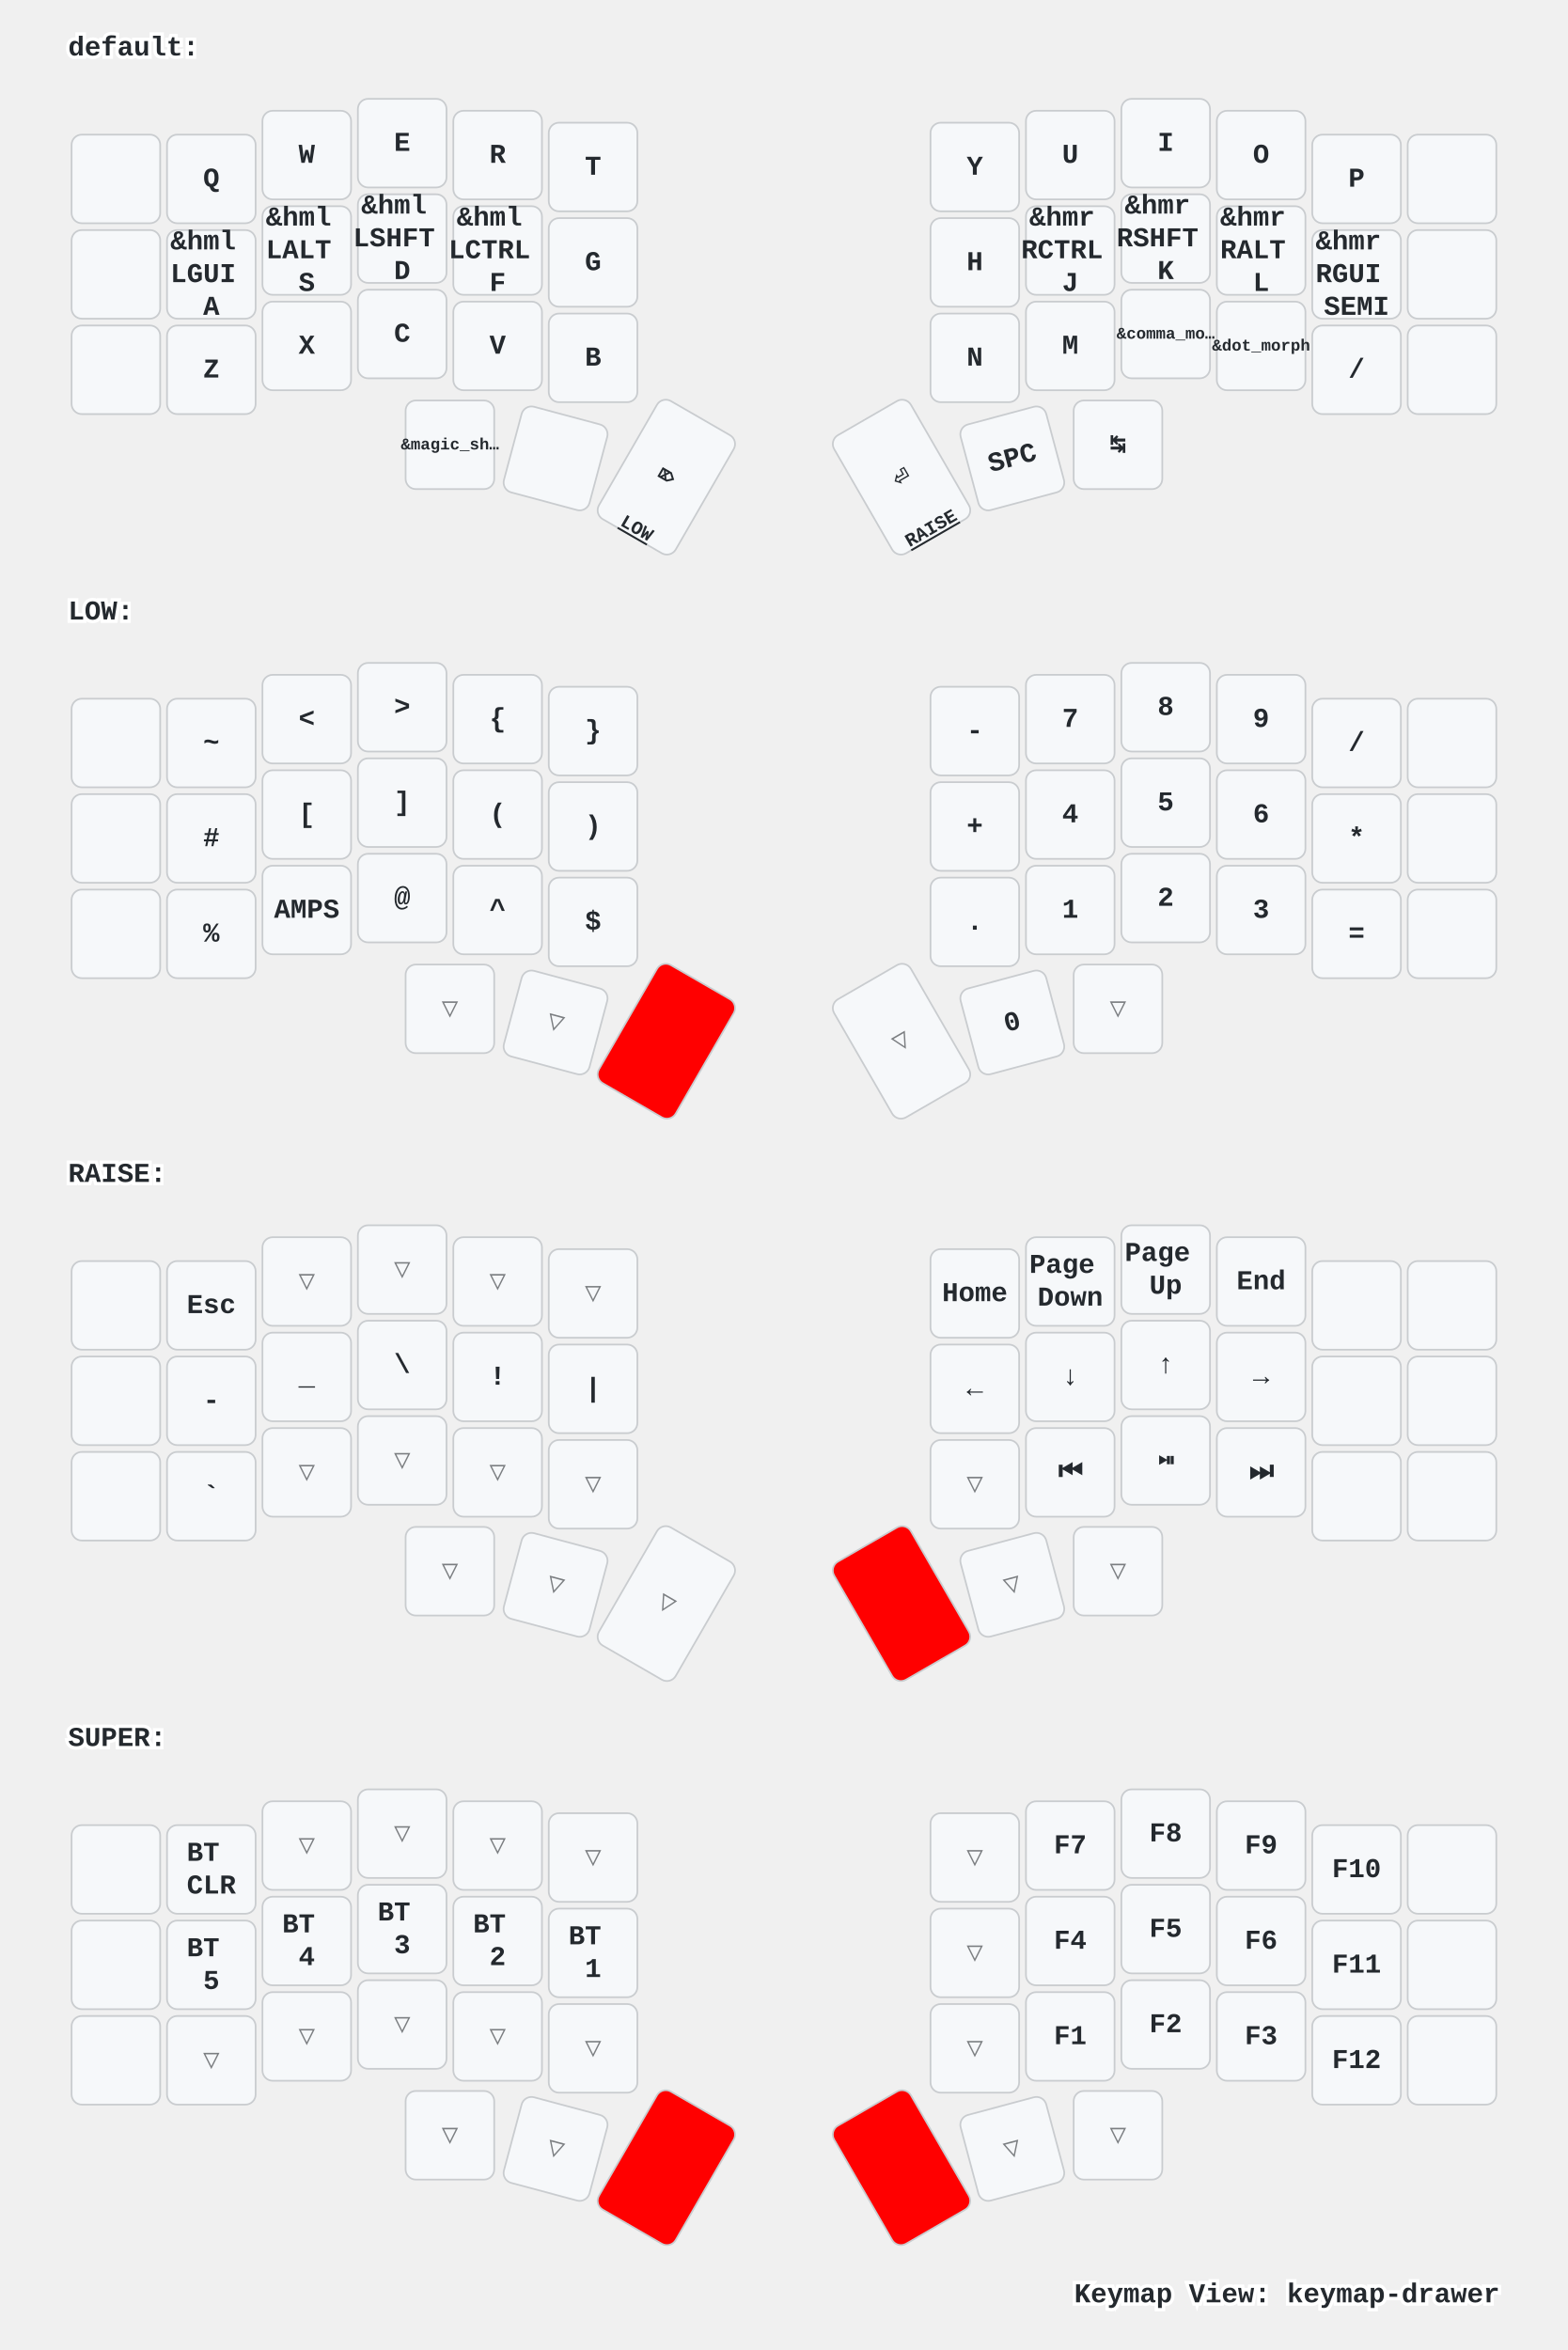
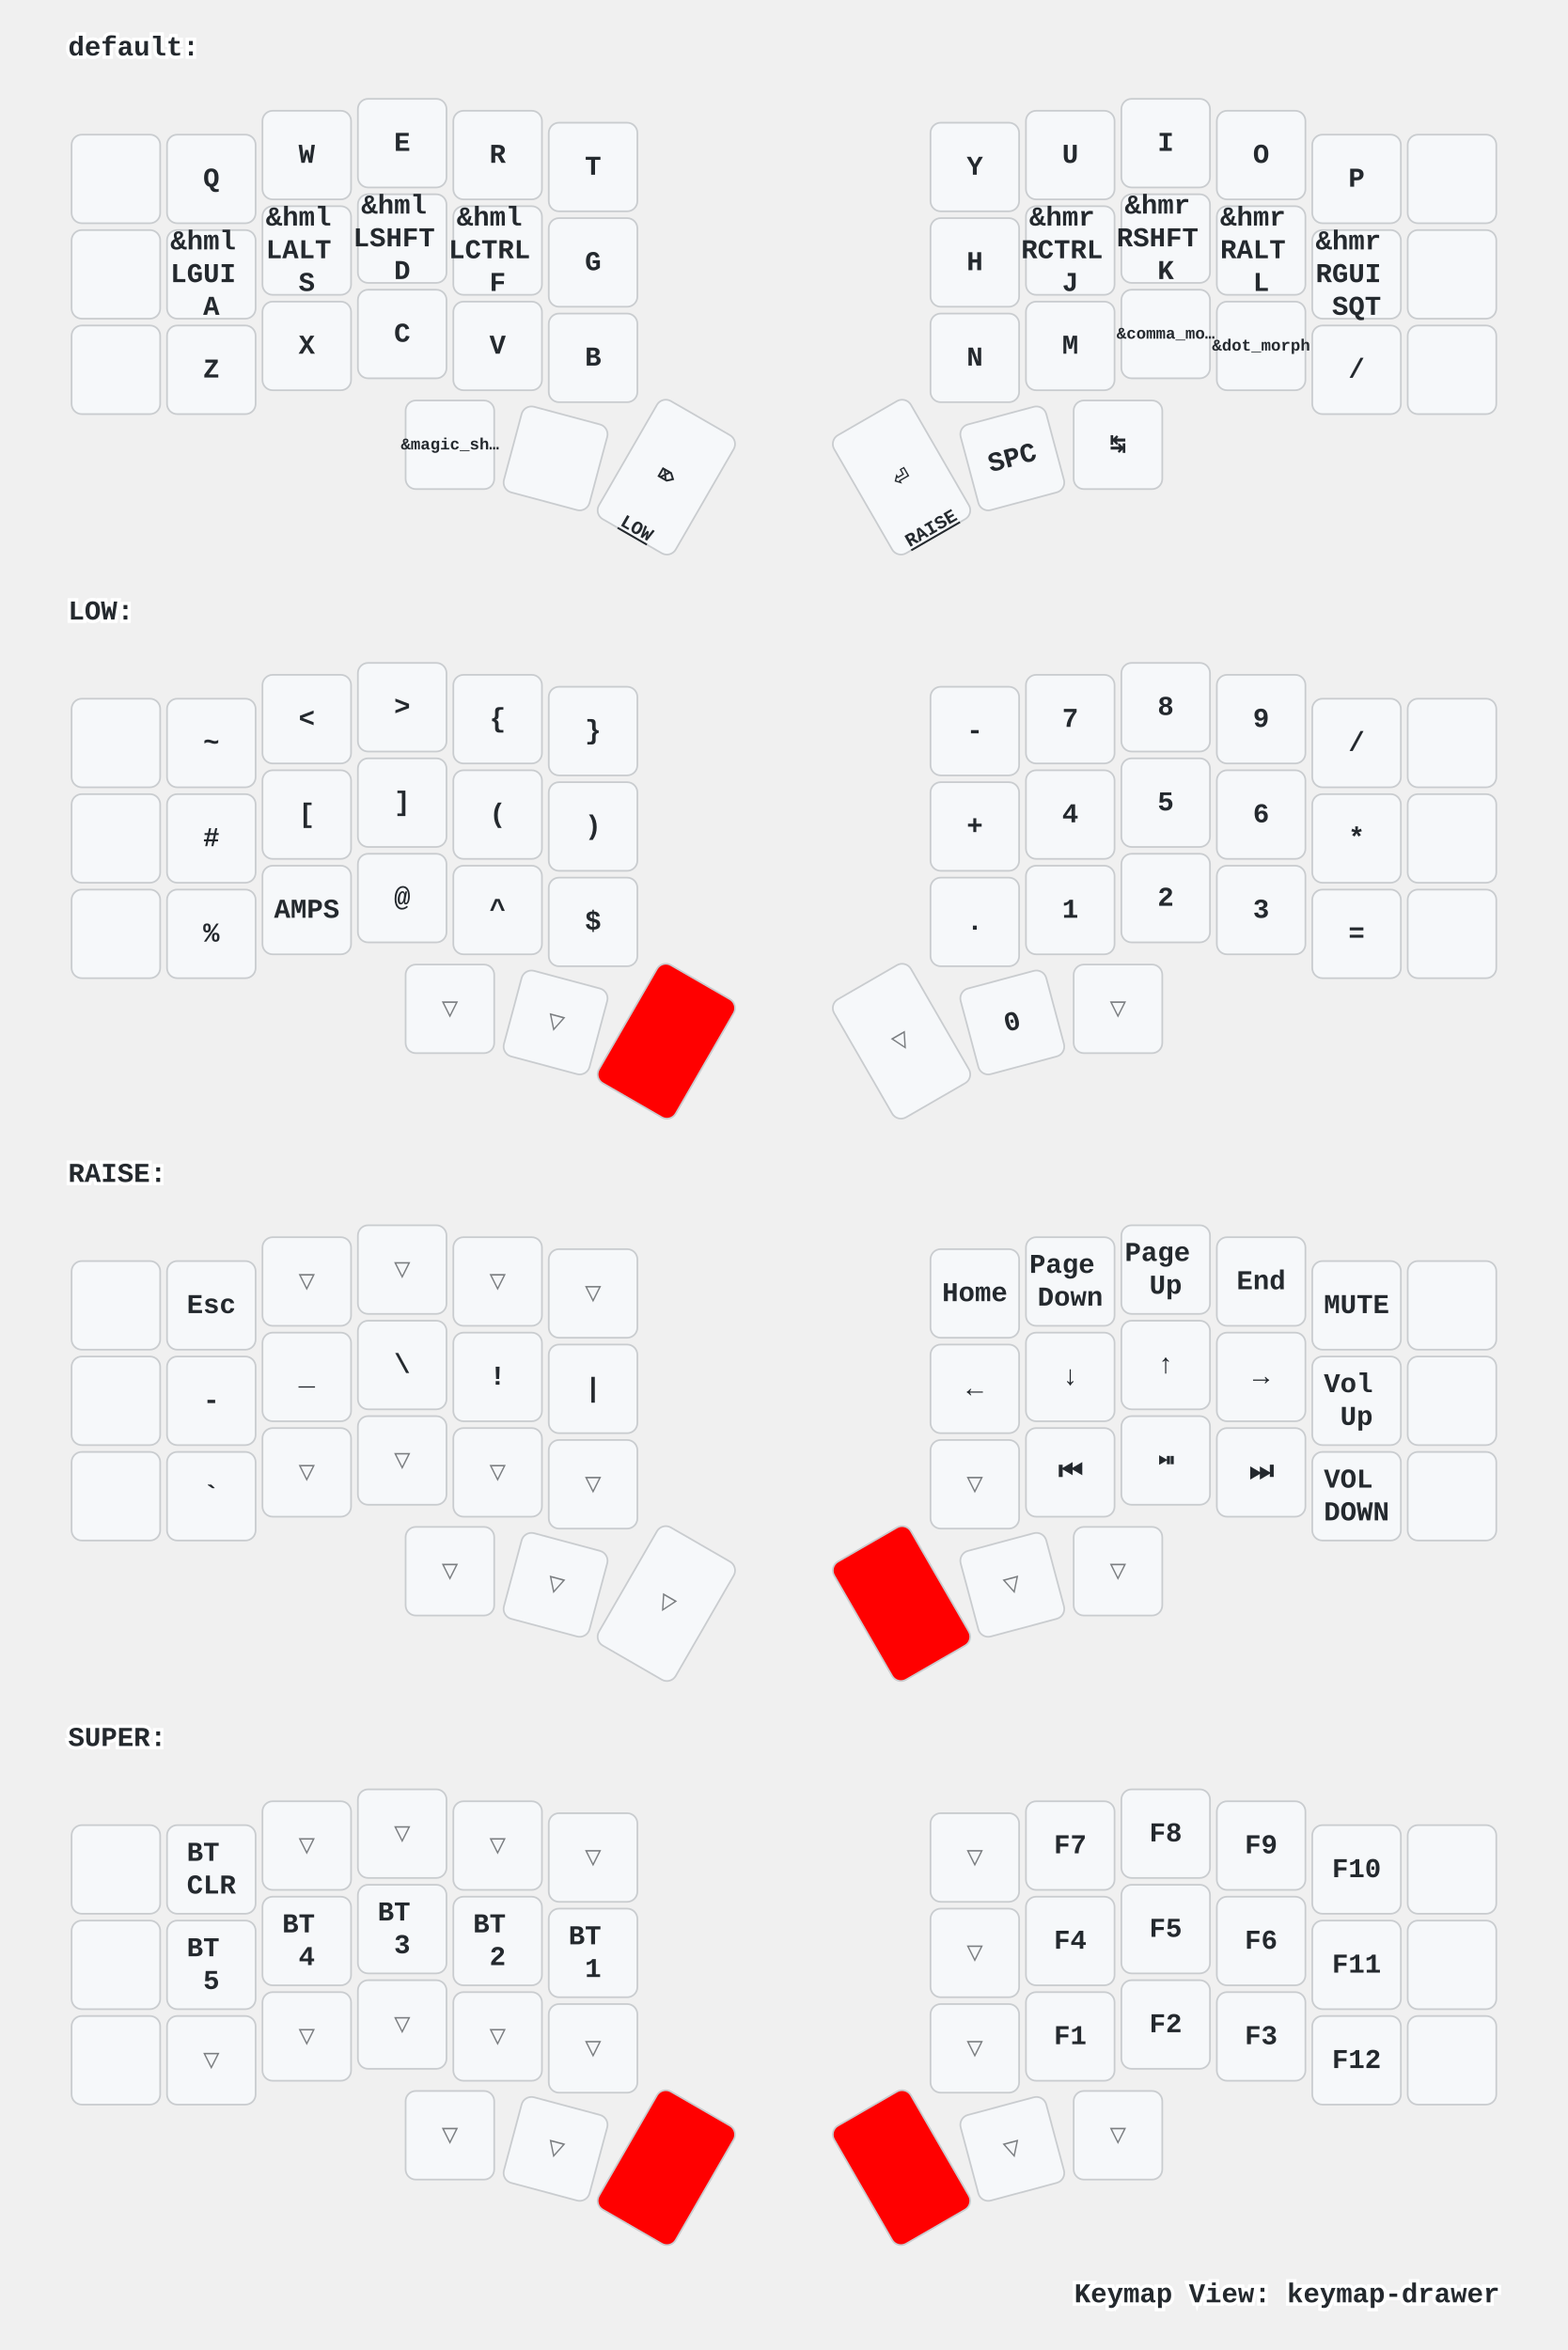
<svg xmlns="http://www.w3.org/2000/svg" xmlns:xlink="http://www.w3.org/1999/xlink" width="920" height="1379" viewBox="0 0 920 1379" class="keymap">
  <defs>/* start glyphs */
<svg id="mdi:backspace-outline">
      <svg id="mdi-backspace-outline" viewBox="0 0 24 24">
        <path d="M19,15.59L17.59,17L14,13.41L10.41,17L9,15.59L12.59,12L9,8.41L10.41,7L14,10.59L17.59,7L19,8.41L15.41,12L19,15.59M22,3A2,2 0 0,1 24,5V19A2,2 0 0,1 22,21H7C6.31,21 5.77,20.64 5.41,20.11L0,12L5.41,3.88C5.77,3.35 6.31,3 7,3H22M22,5H7L2.28,12L7,19H22V5Z" />
      </svg>
    </svg>
  </defs>/* end glyphs */
<style>/* inherit to force styles through use tags */
svg path {
    fill: inherit;
}

/* font and background color specifications */
svg.keymap {
    font-family: SFMono-Regular,Consolas,Liberation Mono,Menlo,monospace;
    font-size: 14px;
    font-kerning: normal;
    text-rendering: optimizeLegibility;
    fill: #24292e;
}

/* default key styling */
rect.key {
    fill: #f6f8fa;
}

rect.key, rect.combo {
    stroke: #c9cccf;
    stroke-width: 1;
}

/* default key side styling, only used is draw_key_sides is set */
rect.side {
    filter: brightness(90%);
}

/* color accent for combo boxes */
rect.combo, rect.combo-separate {
    fill: #cdf;
}

/* color accent for held keys */
rect.held, rect.combo.held {
    fill: #fdd;
}

/* color accent for ghost (optional) keys */
rect.ghost, rect.combo.ghost {
    stroke-dasharray: 4, 4;
    stroke-width: 2;
}

text {
    text-anchor: middle;
    dominant-baseline: middle;
}

/* styling for layer labels */
text.label {
    font-weight: bold;
    text-anchor: start;
    stroke: white;
    stroke-width: 4;
    paint-order: stroke;
}

/* styling for optional footer */
text.footer {
    text-anchor: end;
    dominant-baseline: auto;
    stroke: white;
    stroke-width: 4;
    paint-order: stroke;
}

/* styling for combo tap, and key non-tap label text */
text.combo, text.hold, text.shifted, text.left, text.right {
    font-size: 11px;
}

text.hold {
    text-anchor: middle;
    dominant-baseline: auto;
}

text.shifted {
    text-anchor: middle;
    dominant-baseline: hanging;
}

text.left {
    text-anchor: start;
}

text.right {
    text-anchor: end;
}

text.layer-activator {
    text-decoration: underline;
}

/* styling for hold/shifted label text in combo box */
text.combo.hold, text.combo.shifted, text.combo.left, text.combo.right {
    font-size: 8px;
}

/* lighter symbol for transparent keys */
text.trans {
    fill: #7b7e81;
}

/* styling for combo dendrons */
path.combo {
    stroke-width: 1;
    stroke: gray;
    fill: none;
}

/* Start Tabler Icons Cleanup */
/* cannot use height/width with glyphs */
.icon-tabler &gt; path {
    fill: inherit;
    stroke: inherit;
    stroke-width: 2;
}
/* hide tabler's default box */
.icon-tabler &gt; path[stroke="none"][fill="none"] {
    visibility: hidden;
}
/* End Tabler Icons Cleanup */

/* For default sytles, see https://github.com/caksoylar/keymap-drawer/blob/main/keymap_drawer/config.py#L85 */

svg.keymap {
  font-family: Ubuntu Mono, Inconsolata, Consolas, Liberation Mono, Menlo, monospace;
  font-size: 16px;
  font-weight: bold;
  text-rendering: optimizeLegibility;
}

/* Color accent for held keys
red = #f00
green = #0f0
blue = #00f
yellow = #ff0
cyan = #0ff
magenta = #f0f
white = #fff
black = #000
grey = #888
light grey = #ccc
#ffc
*/
rect.held, rect.combo.held {
    fill: #f00;
}

/* Technique borrowed and extended from https://github.com/englmaxi/zmk-config/blob/master/keymap-drawer/config.yaml */
.sym_sub_text.tap {
  translate: -5px 2px;
  font-size: 20px;
}
.sym_sub_text.shifted {
  translate: 10px 13px;
  font-size: 10px;
  opacity: 1.0;
}
.combo.sym_sub_text.tap {
  translate: -1px 1px;
}
.combo.sym_sub_text.shifted {
  translate: 7px 5px;
  font-size: 10px;
  opacity: 1.0;
}

/* Toggle */
.toggle.shifted {
  translate: -10px 12px;
}

.toggle.hold {
  translate: 13px -23px;
}

/* Variant for tap-dances */
.tap_dance.tap {
  translate: -7px 0px;
  font-size: 12px;
}
.tap_dance.shifted {
  translate: 7px 17px;
  font-size: 12px;
  opacity: 1.0;
}

/* Variant for symbol next to symbol */
.sym_by_sym.tap {
  translate: -6px 0px;
}
.sym_by_sym.shifted {
  translate: 10px 12px;
  opacity: 1.0;
}

.combo.sym_by_sym.tap {
  translate: -35px 0px;
}
.combo.sym_by_sym.shifted {
  translate: 35px 20px;
  opacity: 1.0;
}

.combo.sym_by_sym.hold {
  visibility: hidden;
}

/* hide hold box for combo sym_by_sym */
.combo.sym_by_sym.hold &gt; path[stroke="none"][fill="none"] {
  visibility: hidden;
}
</style>
  <g transform="translate(40, 0)" class="layer-default">
    <text x="0" y="28" class="label" id="default">default:</text>
    <g transform="translate(0, 56)">
      <g transform="translate(28, 49)" class="key keypos-0">
        <rect rx="6" ry="6" x="-26" y="-26" width="52" height="52" class="key" />
      </g>
      <g transform="translate(84, 49)" class="key keypos-1">
        <rect rx="6" ry="6" x="-26" y="-26" width="52" height="52" class="key" />
        <text x="0" y="0" class="key tap">Q</text>
      </g>
      <g transform="translate(140, 35)" class="key keypos-2">
        <rect rx="6" ry="6" x="-26" y="-26" width="52" height="52" class="key" />
        <text x="0" y="0" class="key tap">W</text>
      </g>
      <g transform="translate(196, 28)" class="key keypos-3">
        <rect rx="6" ry="6" x="-26" y="-26" width="52" height="52" class="key" />
        <text x="0" y="0" class="key tap">E</text>
      </g>
      <g transform="translate(252, 35)" class="key keypos-4">
        <rect rx="6" ry="6" x="-26" y="-26" width="52" height="52" class="key" />
        <text x="0" y="0" class="key tap">R</text>
      </g>
      <g transform="translate(308, 42)" class="key keypos-5">
        <rect rx="6" ry="6" x="-26" y="-26" width="52" height="52" class="key" />
        <text x="0" y="0" class="key tap">T</text>
      </g>
      <g transform="translate(532, 42)" class="key keypos-6">
        <rect rx="6" ry="6" x="-26" y="-26" width="52" height="52" class="key" />
        <text x="0" y="0" class="key tap">Y</text>
      </g>
      <g transform="translate(588, 35)" class="key keypos-7">
        <rect rx="6" ry="6" x="-26" y="-26" width="52" height="52" class="key" />
        <text x="0" y="0" class="key tap">U</text>
      </g>
      <g transform="translate(644, 28)" class="key keypos-8">
        <rect rx="6" ry="6" x="-26" y="-26" width="52" height="52" class="key" />
        <text x="0" y="0" class="key tap">I</text>
      </g>
      <g transform="translate(700, 35)" class="key keypos-9">
        <rect rx="6" ry="6" x="-26" y="-26" width="52" height="52" class="key" />
        <text x="0" y="0" class="key tap">O</text>
      </g>
      <g transform="translate(756, 49)" class="key keypos-10">
        <rect rx="6" ry="6" x="-26" y="-26" width="52" height="52" class="key" />
        <text x="0" y="0" class="key tap">P</text>
      </g>
      <g transform="translate(812, 49)" class="key keypos-11">
        <rect rx="6" ry="6" x="-26" y="-26" width="52" height="52" class="key" />
      </g>
      <g transform="translate(28, 105)" class="key keypos-12">
        <rect rx="6" ry="6" x="-26" y="-26" width="52" height="52" class="key" />
      </g>
      <g transform="translate(84, 105)" class="key keypos-13">
        <rect rx="6" ry="6" x="-26" y="-26" width="52" height="52" class="key" />
        <text x="0" y="0" class="key tap">
          <tspan x="0" dy="-1.2em">&amp;hml</tspan>
          <tspan x="0" dy="1.2em">LGUI</tspan>
          <tspan x="0" dy="1.2em">A</tspan>
        </text>
      </g>
      <g transform="translate(140, 91)" class="key keypos-14">
        <rect rx="6" ry="6" x="-26" y="-26" width="52" height="52" class="key" />
        <text x="0" y="0" class="key tap">
          <tspan x="0" dy="-1.2em">&amp;hml</tspan>
          <tspan x="0" dy="1.2em">LALT</tspan>
          <tspan x="0" dy="1.2em">S</tspan>
        </text>
      </g>
      <g transform="translate(196, 84)" class="key keypos-15">
        <rect rx="6" ry="6" x="-26" y="-26" width="52" height="52" class="key" />
        <text x="0" y="0" class="key tap">
          <tspan x="0" dy="-1.2em">&amp;hml</tspan>
          <tspan x="0" dy="1.2em">LSHFT</tspan>
          <tspan x="0" dy="1.2em">D</tspan>
        </text>
      </g>
      <g transform="translate(252, 91)" class="key keypos-16">
        <rect rx="6" ry="6" x="-26" y="-26" width="52" height="52" class="key" />
        <text x="0" y="0" class="key tap">
          <tspan x="0" dy="-1.2em">&amp;hml</tspan>
          <tspan x="0" dy="1.2em">LCTRL</tspan>
          <tspan x="0" dy="1.2em">F</tspan>
        </text>
      </g>
      <g transform="translate(308, 98)" class="key keypos-17">
        <rect rx="6" ry="6" x="-26" y="-26" width="52" height="52" class="key" />
        <text x="0" y="0" class="key tap">G</text>
      </g>
      <g transform="translate(532, 98)" class="key keypos-18">
        <rect rx="6" ry="6" x="-26" y="-26" width="52" height="52" class="key" />
        <text x="0" y="0" class="key tap">H</text>
      </g>
      <g transform="translate(588, 91)" class="key keypos-19">
        <rect rx="6" ry="6" x="-26" y="-26" width="52" height="52" class="key" />
        <text x="0" y="0" class="key tap">
          <tspan x="0" dy="-1.2em">&amp;hmr</tspan>
          <tspan x="0" dy="1.2em">RCTRL</tspan>
          <tspan x="0" dy="1.2em">J</tspan>
        </text>
      </g>
      <g transform="translate(644, 84)" class="key keypos-20">
        <rect rx="6" ry="6" x="-26" y="-26" width="52" height="52" class="key" />
        <text x="0" y="0" class="key tap">
          <tspan x="0" dy="-1.2em">&amp;hmr</tspan>
          <tspan x="0" dy="1.2em">RSHFT</tspan>
          <tspan x="0" dy="1.2em">K</tspan>
        </text>
      </g>
      <g transform="translate(700, 91)" class="key keypos-21">
        <rect rx="6" ry="6" x="-26" y="-26" width="52" height="52" class="key" />
        <text x="0" y="0" class="key tap">
          <tspan x="0" dy="-1.2em">&amp;hmr</tspan>
          <tspan x="0" dy="1.2em">RALT</tspan>
          <tspan x="0" dy="1.2em">L</tspan>
        </text>
      </g>
      <g transform="translate(756, 105)" class="key keypos-22">
        <rect rx="6" ry="6" x="-26" y="-26" width="52" height="52" class="key" />
        <text x="0" y="0" class="key tap">
          <tspan x="0" dy="-1.2em">&amp;hmr</tspan>
          <tspan x="0" dy="1.2em">RGUI</tspan>
-           <tspan x="0" dy="1.2em">SEMI</tspan>
+           <tspan x="0" dy="1.2em">SQT</tspan>
        </text>
      </g>
      <g transform="translate(812, 105)" class="key keypos-23">
        <rect rx="6" ry="6" x="-26" y="-26" width="52" height="52" class="key" />
      </g>
      <g transform="translate(28, 161)" class="key keypos-24">
        <rect rx="6" ry="6" x="-26" y="-26" width="52" height="52" class="key" />
      </g>
      <g transform="translate(84, 161)" class="key keypos-25">
        <rect rx="6" ry="6" x="-26" y="-26" width="52" height="52" class="key" />
        <text x="0" y="0" class="key tap">Z</text>
      </g>
      <g transform="translate(140, 147)" class="key keypos-26">
        <rect rx="6" ry="6" x="-26" y="-26" width="52" height="52" class="key" />
        <text x="0" y="0" class="key tap">X</text>
      </g>
      <g transform="translate(196, 140)" class="key keypos-27">
        <rect rx="6" ry="6" x="-26" y="-26" width="52" height="52" class="key" />
        <text x="0" y="0" class="key tap">C</text>
      </g>
      <g transform="translate(252, 147)" class="key keypos-28">
        <rect rx="6" ry="6" x="-26" y="-26" width="52" height="52" class="key" />
        <text x="0" y="0" class="key tap">V</text>
      </g>
      <g transform="translate(308, 154)" class="key keypos-29">
        <rect rx="6" ry="6" x="-26" y="-26" width="52" height="52" class="key" />
        <text x="0" y="0" class="key tap">B</text>
      </g>
      <g transform="translate(532, 154)" class="key keypos-30">
        <rect rx="6" ry="6" x="-26" y="-26" width="52" height="52" class="key" />
        <text x="0" y="0" class="key tap">N</text>
      </g>
      <g transform="translate(588, 147)" class="key keypos-31">
        <rect rx="6" ry="6" x="-26" y="-26" width="52" height="52" class="key" />
        <text x="0" y="0" class="key tap">M</text>
      </g>
      <g transform="translate(644, 140)" class="key keypos-32">
        <rect rx="6" ry="6" x="-26" y="-26" width="52" height="52" class="key" />
        <text x="0" y="0" class="key tap">
          <tspan style="font-size: 60%">&amp;comma_mo…</tspan>
        </text>
      </g>
      <g transform="translate(700, 147)" class="key keypos-33">
        <rect rx="6" ry="6" x="-26" y="-26" width="52" height="52" class="key" />
        <text x="0" y="0" class="key tap">
          <tspan style="font-size: 60%">&amp;dot_morph</tspan>
        </text>
      </g>
      <g transform="translate(756, 161)" class="key keypos-34">
        <rect rx="6" ry="6" x="-26" y="-26" width="52" height="52" class="key" />
        <text x="0" y="0" class="key tap">/</text>
      </g>
      <g transform="translate(812, 161)" class="key keypos-35">
        <rect rx="6" ry="6" x="-26" y="-26" width="52" height="52" class="key" />
      </g>
      <g transform="translate(224, 205)" class="key keypos-36">
        <rect rx="6" ry="6" x="-26" y="-26" width="52" height="52" class="key" />
        <text x="0" y="0" class="key tap">
          <tspan style="font-size: 60%">&amp;magic_sh…</tspan>
        </text>
      </g>
      <g transform="translate(286, 213) rotate(15.0)" class="key keypos-37">
        <rect rx="6" ry="6" x="-26" y="-26" width="52" height="52" class="key" />
        <use href="#mdi:backspace-outline" xlink:href="#mdi:backspace-outline" x="-9" y="-9" height="18" width="18.0" class="key tap glyph mdi:backspace-outline" />
      </g>
      <g transform="translate(351, 224) rotate(30.0)" class="key keypos-38">
        <rect rx="6" ry="6" x="-26" y="-40" width="52" height="80" class="key" />
        <text x="0" y="0" class="key tap">⌦</text>
        <a href="#LOW">
          <text x="0" y="38" class="key hold layer-activator">LOW</text>
        </a>
      </g>
      <g transform="translate(489, 224) rotate(-30.0)" class="key keypos-39">
        <rect rx="6" ry="6" x="-26" y="-40" width="52" height="80" class="key" />
        <text x="0" y="0" class="key tap">⏎</text>
        <a href="#RAISE">
          <text x="0" y="38" class="key hold layer-activator">RAISE</text>
        </a>
      </g>
      <g transform="translate(554, 213) rotate(-15.0)" class="key keypos-40">
        <rect rx="6" ry="6" x="-26" y="-26" width="52" height="52" class="key" />
        <text x="0" y="0" class="key tap">SPC</text>
      </g>
      <g transform="translate(616, 205)" class="key keypos-41">
        <rect rx="6" ry="6" x="-26" y="-26" width="52" height="52" class="key" />
        <text x="0" y="0" class="key tap">↹</text>
      </g>
    </g>
  </g>
  <g transform="translate(40, 331)" class="layer-LOW">
    <text x="0" y="28" class="label" id="LOW">LOW:</text>
    <g transform="translate(0, 56)">
      <g transform="translate(28, 49)" class="key keypos-0">
        <rect rx="6" ry="6" x="-26" y="-26" width="52" height="52" class="key" />
      </g>
      <g transform="translate(84, 49)" class="key keypos-1">
        <rect rx="6" ry="6" x="-26" y="-26" width="52" height="52" class="key" />
        <text x="0" y="0" class="key tap">~</text>
      </g>
      <g transform="translate(140, 35)" class="key keypos-2">
        <rect rx="6" ry="6" x="-26" y="-26" width="52" height="52" class="key" />
        <text x="0" y="0" class="key tap">&lt;</text>
      </g>
      <g transform="translate(196, 28)" class="key keypos-3">
        <rect rx="6" ry="6" x="-26" y="-26" width="52" height="52" class="key" />
        <text x="0" y="0" class="key tap">&gt;</text>
      </g>
      <g transform="translate(252, 35)" class="key keypos-4">
        <rect rx="6" ry="6" x="-26" y="-26" width="52" height="52" class="key" />
        <text x="0" y="0" class="key tap">{</text>
      </g>
      <g transform="translate(308, 42)" class="key keypos-5">
        <rect rx="6" ry="6" x="-26" y="-26" width="52" height="52" class="key" />
        <text x="0" y="0" class="key tap">}</text>
      </g>
      <g transform="translate(532, 42)" class="key keypos-6">
        <rect rx="6" ry="6" x="-26" y="-26" width="52" height="52" class="key" />
        <text x="0" y="0" class="key tap">-</text>
      </g>
      <g transform="translate(588, 35)" class="key keypos-7">
        <rect rx="6" ry="6" x="-26" y="-26" width="52" height="52" class="key" />
        <text x="0" y="0" class="key tap">7</text>
      </g>
      <g transform="translate(644, 28)" class="key keypos-8">
        <rect rx="6" ry="6" x="-26" y="-26" width="52" height="52" class="key" />
        <text x="0" y="0" class="key tap">8</text>
      </g>
      <g transform="translate(700, 35)" class="key keypos-9">
        <rect rx="6" ry="6" x="-26" y="-26" width="52" height="52" class="key" />
        <text x="0" y="0" class="key tap">9</text>
      </g>
      <g transform="translate(756, 49)" class="key keypos-10">
        <rect rx="6" ry="6" x="-26" y="-26" width="52" height="52" class="key" />
        <text x="0" y="0" class="key tap">/</text>
      </g>
      <g transform="translate(812, 49)" class="key keypos-11">
        <rect rx="6" ry="6" x="-26" y="-26" width="52" height="52" class="key" />
      </g>
      <g transform="translate(28, 105)" class="key keypos-12">
        <rect rx="6" ry="6" x="-26" y="-26" width="52" height="52" class="key" />
      </g>
      <g transform="translate(84, 105)" class="key keypos-13">
        <rect rx="6" ry="6" x="-26" y="-26" width="52" height="52" class="key" />
        <text x="0" y="0" class="key tap">#</text>
      </g>
      <g transform="translate(140, 91)" class="key keypos-14">
        <rect rx="6" ry="6" x="-26" y="-26" width="52" height="52" class="key" />
        <text x="0" y="0" class="key tap">[</text>
      </g>
      <g transform="translate(196, 84)" class="key keypos-15">
        <rect rx="6" ry="6" x="-26" y="-26" width="52" height="52" class="key" />
        <text x="0" y="0" class="key tap">]</text>
      </g>
      <g transform="translate(252, 91)" class="key keypos-16">
        <rect rx="6" ry="6" x="-26" y="-26" width="52" height="52" class="key" />
        <text x="0" y="0" class="key tap">(</text>
      </g>
      <g transform="translate(308, 98)" class="key keypos-17">
        <rect rx="6" ry="6" x="-26" y="-26" width="52" height="52" class="key" />
        <text x="0" y="0" class="key tap">)</text>
      </g>
      <g transform="translate(532, 98)" class="key keypos-18">
        <rect rx="6" ry="6" x="-26" y="-26" width="52" height="52" class="key" />
        <text x="0" y="0" class="key tap">+</text>
      </g>
      <g transform="translate(588, 91)" class="key keypos-19">
        <rect rx="6" ry="6" x="-26" y="-26" width="52" height="52" class="key" />
        <text x="0" y="0" class="key tap">4</text>
      </g>
      <g transform="translate(644, 84)" class="key keypos-20">
        <rect rx="6" ry="6" x="-26" y="-26" width="52" height="52" class="key" />
        <text x="0" y="0" class="key tap">5</text>
      </g>
      <g transform="translate(700, 91)" class="key keypos-21">
        <rect rx="6" ry="6" x="-26" y="-26" width="52" height="52" class="key" />
        <text x="0" y="0" class="key tap">6</text>
      </g>
      <g transform="translate(756, 105)" class="key keypos-22">
        <rect rx="6" ry="6" x="-26" y="-26" width="52" height="52" class="key" />
        <text x="0" y="0" class="key tap">*</text>
      </g>
      <g transform="translate(812, 105)" class="key keypos-23">
        <rect rx="6" ry="6" x="-26" y="-26" width="52" height="52" class="key" />
      </g>
      <g transform="translate(28, 161)" class="key keypos-24">
        <rect rx="6" ry="6" x="-26" y="-26" width="52" height="52" class="key" />
      </g>
      <g transform="translate(84, 161)" class="key keypos-25">
        <rect rx="6" ry="6" x="-26" y="-26" width="52" height="52" class="key" />
        <text x="0" y="0" class="key tap">%</text>
      </g>
      <g transform="translate(140, 147)" class="key keypos-26">
        <rect rx="6" ry="6" x="-26" y="-26" width="52" height="52" class="key" />
        <text x="0" y="0" class="key tap">AMPS</text>
      </g>
      <g transform="translate(196, 140)" class="key keypos-27">
        <rect rx="6" ry="6" x="-26" y="-26" width="52" height="52" class="key" />
        <text x="0" y="0" class="key tap">@</text>
      </g>
      <g transform="translate(252, 147)" class="key keypos-28">
        <rect rx="6" ry="6" x="-26" y="-26" width="52" height="52" class="key" />
        <text x="0" y="0" class="key tap">^</text>
      </g>
      <g transform="translate(308, 154)" class="key keypos-29">
        <rect rx="6" ry="6" x="-26" y="-26" width="52" height="52" class="key" />
        <text x="0" y="0" class="key tap">$</text>
      </g>
      <g transform="translate(532, 154)" class="key keypos-30">
        <rect rx="6" ry="6" x="-26" y="-26" width="52" height="52" class="key" />
        <text x="0" y="0" class="key tap">.</text>
      </g>
      <g transform="translate(588, 147)" class="key keypos-31">
        <rect rx="6" ry="6" x="-26" y="-26" width="52" height="52" class="key" />
        <text x="0" y="0" class="key tap">1</text>
      </g>
      <g transform="translate(644, 140)" class="key keypos-32">
        <rect rx="6" ry="6" x="-26" y="-26" width="52" height="52" class="key" />
        <text x="0" y="0" class="key tap">2</text>
      </g>
      <g transform="translate(700, 147)" class="key keypos-33">
        <rect rx="6" ry="6" x="-26" y="-26" width="52" height="52" class="key" />
        <text x="0" y="0" class="key tap">3</text>
      </g>
      <g transform="translate(756, 161)" class="key keypos-34">
        <rect rx="6" ry="6" x="-26" y="-26" width="52" height="52" class="key" />
        <text x="0" y="0" class="key tap">=</text>
      </g>
      <g transform="translate(812, 161)" class="key keypos-35">
        <rect rx="6" ry="6" x="-26" y="-26" width="52" height="52" class="key" />
      </g>
      <g transform="translate(224, 205)" class="key trans keypos-36">
        <rect rx="6" ry="6" x="-26" y="-26" width="52" height="52" class="key trans" />
        <text x="0" y="0" class="key trans tap">▽</text>
      </g>
      <g transform="translate(286, 213) rotate(15.0)" class="key trans keypos-37">
        <rect rx="6" ry="6" x="-26" y="-26" width="52" height="52" class="key trans" />
        <text x="0" y="0" class="key trans tap">▽</text>
      </g>
      <g transform="translate(351, 224) rotate(30.0)" class="key held keypos-38">
        <rect rx="6" ry="6" x="-26" y="-40" width="52" height="80" class="key held" />
      </g>
      <g transform="translate(489, 224) rotate(-30.0)" class="key trans keypos-39">
        <rect rx="6" ry="6" x="-26" y="-40" width="52" height="80" class="key trans" />
        <text x="0" y="0" class="key trans tap">▽</text>
      </g>
      <g transform="translate(554, 213) rotate(-15.0)" class="key keypos-40">
        <rect rx="6" ry="6" x="-26" y="-26" width="52" height="52" class="key" />
        <text x="0" y="0" class="key tap">0</text>
      </g>
      <g transform="translate(616, 205)" class="key trans keypos-41">
        <rect rx="6" ry="6" x="-26" y="-26" width="52" height="52" class="key trans" />
        <text x="0" y="0" class="key trans tap">▽</text>
      </g>
    </g>
  </g>
  <g transform="translate(40, 661)" class="layer-RAISE">
    <text x="0" y="28" class="label" id="RAISE">RAISE:</text>
    <g transform="translate(0, 56)">
      <g transform="translate(28, 49)" class="key keypos-0">
        <rect rx="6" ry="6" x="-26" y="-26" width="52" height="52" class="key" />
      </g>
      <g transform="translate(84, 49)" class="key keypos-1">
        <rect rx="6" ry="6" x="-26" y="-26" width="52" height="52" class="key" />
        <text x="0" y="0" class="key tap">Esc</text>
      </g>
      <g transform="translate(140, 35)" class="key trans keypos-2">
        <rect rx="6" ry="6" x="-26" y="-26" width="52" height="52" class="key trans" />
        <text x="0" y="0" class="key trans tap">▽</text>
      </g>
      <g transform="translate(196, 28)" class="key trans keypos-3">
        <rect rx="6" ry="6" x="-26" y="-26" width="52" height="52" class="key trans" />
        <text x="0" y="0" class="key trans tap">▽</text>
      </g>
      <g transform="translate(252, 35)" class="key trans keypos-4">
        <rect rx="6" ry="6" x="-26" y="-26" width="52" height="52" class="key trans" />
        <text x="0" y="0" class="key trans tap">▽</text>
      </g>
      <g transform="translate(308, 42)" class="key trans keypos-5">
        <rect rx="6" ry="6" x="-26" y="-26" width="52" height="52" class="key trans" />
        <text x="0" y="0" class="key trans tap">▽</text>
      </g>
      <g transform="translate(532, 42)" class="key keypos-6">
        <rect rx="6" ry="6" x="-26" y="-26" width="52" height="52" class="key" />
        <text x="0" y="0" class="key tap">Home</text>
      </g>
      <g transform="translate(588, 35)" class="key keypos-7">
        <rect rx="6" ry="6" x="-26" y="-26" width="52" height="52" class="key" />
        <text x="0" y="0" class="key tap">
          <tspan x="0" dy="-0.6em">Page</tspan>
          <tspan x="0" dy="1.2em">Down</tspan>
        </text>
      </g>
      <g transform="translate(644, 28)" class="key keypos-8">
        <rect rx="6" ry="6" x="-26" y="-26" width="52" height="52" class="key" />
        <text x="0" y="0" class="key tap">
          <tspan x="0" dy="-0.6em">Page</tspan>
          <tspan x="0" dy="1.2em">Up</tspan>
        </text>
      </g>
      <g transform="translate(700, 35)" class="key keypos-9">
        <rect rx="6" ry="6" x="-26" y="-26" width="52" height="52" class="key" />
        <text x="0" y="0" class="key tap">End</text>
      </g>
      <g transform="translate(756, 49)" class="key keypos-10">
        <rect rx="6" ry="6" x="-26" y="-26" width="52" height="52" class="key" />
+         <text x="0" y="0" class="key tap">MUTE</text>
      </g>
      <g transform="translate(812, 49)" class="key keypos-11">
        <rect rx="6" ry="6" x="-26" y="-26" width="52" height="52" class="key" />
      </g>
      <g transform="translate(28, 105)" class="key keypos-12">
        <rect rx="6" ry="6" x="-26" y="-26" width="52" height="52" class="key" />
      </g>
      <g transform="translate(84, 105)" class="key keypos-13">
        <rect rx="6" ry="6" x="-26" y="-26" width="52" height="52" class="key" />
        <text x="0" y="0" class="key tap">-</text>
      </g>
      <g transform="translate(140, 91)" class="key keypos-14">
        <rect rx="6" ry="6" x="-26" y="-26" width="52" height="52" class="key" />
        <text x="0" y="0" class="key tap">_</text>
      </g>
      <g transform="translate(196, 84)" class="key keypos-15">
        <rect rx="6" ry="6" x="-26" y="-26" width="52" height="52" class="key" />
        <text x="0" y="0" class="key tap">\</text>
      </g>
      <g transform="translate(252, 91)" class="key keypos-16">
        <rect rx="6" ry="6" x="-26" y="-26" width="52" height="52" class="key" />
        <text x="0" y="0" class="key tap">!</text>
      </g>
      <g transform="translate(308, 98)" class="key keypos-17">
        <rect rx="6" ry="6" x="-26" y="-26" width="52" height="52" class="key" />
        <text x="0" y="0" class="key tap">|</text>
      </g>
      <g transform="translate(532, 98)" class="key keypos-18">
        <rect rx="6" ry="6" x="-26" y="-26" width="52" height="52" class="key" />
        <text x="0" y="0" class="key tap">←</text>
      </g>
      <g transform="translate(588, 91)" class="key keypos-19">
        <rect rx="6" ry="6" x="-26" y="-26" width="52" height="52" class="key" />
        <text x="0" y="0" class="key tap">↓</text>
      </g>
      <g transform="translate(644, 84)" class="key keypos-20">
        <rect rx="6" ry="6" x="-26" y="-26" width="52" height="52" class="key" />
        <text x="0" y="0" class="key tap">↑</text>
      </g>
      <g transform="translate(700, 91)" class="key keypos-21">
        <rect rx="6" ry="6" x="-26" y="-26" width="52" height="52" class="key" />
        <text x="0" y="0" class="key tap">→</text>
      </g>
      <g transform="translate(756, 105)" class="key keypos-22">
        <rect rx="6" ry="6" x="-26" y="-26" width="52" height="52" class="key" />
+         <text x="0" y="0" class="key tap">
+           <tspan x="0" dy="-0.6em">Vol</tspan>
+           <tspan x="0" dy="1.2em">Up</tspan>
+         </text>
      </g>
      <g transform="translate(812, 105)" class="key keypos-23">
        <rect rx="6" ry="6" x="-26" y="-26" width="52" height="52" class="key" />
      </g>
      <g transform="translate(28, 161)" class="key keypos-24">
        <rect rx="6" ry="6" x="-26" y="-26" width="52" height="52" class="key" />
      </g>
      <g transform="translate(84, 161)" class="key keypos-25">
        <rect rx="6" ry="6" x="-26" y="-26" width="52" height="52" class="key" />
        <text x="0" y="0" class="key tap">`</text>
      </g>
      <g transform="translate(140, 147)" class="key trans keypos-26">
        <rect rx="6" ry="6" x="-26" y="-26" width="52" height="52" class="key trans" />
        <text x="0" y="0" class="key trans tap">▽</text>
      </g>
      <g transform="translate(196, 140)" class="key trans keypos-27">
        <rect rx="6" ry="6" x="-26" y="-26" width="52" height="52" class="key trans" />
        <text x="0" y="0" class="key trans tap">▽</text>
      </g>
      <g transform="translate(252, 147)" class="key trans keypos-28">
        <rect rx="6" ry="6" x="-26" y="-26" width="52" height="52" class="key trans" />
        <text x="0" y="0" class="key trans tap">▽</text>
      </g>
      <g transform="translate(308, 154)" class="key trans keypos-29">
        <rect rx="6" ry="6" x="-26" y="-26" width="52" height="52" class="key trans" />
        <text x="0" y="0" class="key trans tap">▽</text>
      </g>
      <g transform="translate(532, 154)" class="key trans keypos-30">
        <rect rx="6" ry="6" x="-26" y="-26" width="52" height="52" class="key trans" />
        <text x="0" y="0" class="key trans tap">▽</text>
      </g>
      <g transform="translate(588, 147)" class="key keypos-31">
        <rect rx="6" ry="6" x="-26" y="-26" width="52" height="52" class="key" />
        <text x="0" y="0" class="key tap">⏮️</text>
      </g>
      <g transform="translate(644, 140)" class="key keypos-32">
        <rect rx="6" ry="6" x="-26" y="-26" width="52" height="52" class="key" />
        <text x="0" y="0" class="key tap">⏯</text>
      </g>
      <g transform="translate(700, 147)" class="key keypos-33">
        <rect rx="6" ry="6" x="-26" y="-26" width="52" height="52" class="key" />
        <text x="0" y="0" class="key tap">⏭️</text>
      </g>
      <g transform="translate(756, 161)" class="key keypos-34">
        <rect rx="6" ry="6" x="-26" y="-26" width="52" height="52" class="key" />
+         <text x="0" y="0" class="key tap">
+           <tspan x="0" dy="-0.6em">VOL</tspan>
+           <tspan x="0" dy="1.2em">DOWN</tspan>
+         </text>
      </g>
      <g transform="translate(812, 161)" class="key keypos-35">
        <rect rx="6" ry="6" x="-26" y="-26" width="52" height="52" class="key" />
      </g>
      <g transform="translate(224, 205)" class="key trans keypos-36">
        <rect rx="6" ry="6" x="-26" y="-26" width="52" height="52" class="key trans" />
        <text x="0" y="0" class="key trans tap">▽</text>
      </g>
      <g transform="translate(286, 213) rotate(15.0)" class="key trans keypos-37">
        <rect rx="6" ry="6" x="-26" y="-26" width="52" height="52" class="key trans" />
        <text x="0" y="0" class="key trans tap">▽</text>
      </g>
      <g transform="translate(351, 224) rotate(30.0)" class="key trans keypos-38">
        <rect rx="6" ry="6" x="-26" y="-40" width="52" height="80" class="key trans" />
        <text x="0" y="0" class="key trans tap">▽</text>
      </g>
      <g transform="translate(489, 224) rotate(-30.0)" class="key held keypos-39">
        <rect rx="6" ry="6" x="-26" y="-40" width="52" height="80" class="key held" />
      </g>
      <g transform="translate(554, 213) rotate(-15.0)" class="key trans keypos-40">
        <rect rx="6" ry="6" x="-26" y="-26" width="52" height="52" class="key trans" />
        <text x="0" y="0" class="key trans tap">▽</text>
      </g>
      <g transform="translate(616, 205)" class="key trans keypos-41">
        <rect rx="6" ry="6" x="-26" y="-26" width="52" height="52" class="key trans" />
        <text x="0" y="0" class="key trans tap">▽</text>
      </g>
    </g>
  </g>
  <g transform="translate(40, 992)" class="layer-SUPER">
    <text x="0" y="28" class="label" id="SUPER">SUPER:</text>
    <g transform="translate(0, 56)">
      <g transform="translate(28, 49)" class="key keypos-0">
        <rect rx="6" ry="6" x="-26" y="-26" width="52" height="52" class="key" />
      </g>
      <g transform="translate(84, 49)" class="key keypos-1">
        <rect rx="6" ry="6" x="-26" y="-26" width="52" height="52" class="key" />
        <text x="0" y="0" class="key tap">
          <tspan x="0" dy="-0.6em">BT</tspan>
          <tspan x="0" dy="1.2em">CLR</tspan>
        </text>
      </g>
      <g transform="translate(140, 35)" class="key trans keypos-2">
        <rect rx="6" ry="6" x="-26" y="-26" width="52" height="52" class="key trans" />
        <text x="0" y="0" class="key trans tap">▽</text>
      </g>
      <g transform="translate(196, 28)" class="key trans keypos-3">
        <rect rx="6" ry="6" x="-26" y="-26" width="52" height="52" class="key trans" />
        <text x="0" y="0" class="key trans tap">▽</text>
      </g>
      <g transform="translate(252, 35)" class="key trans keypos-4">
        <rect rx="6" ry="6" x="-26" y="-26" width="52" height="52" class="key trans" />
        <text x="0" y="0" class="key trans tap">▽</text>
      </g>
      <g transform="translate(308, 42)" class="key trans keypos-5">
        <rect rx="6" ry="6" x="-26" y="-26" width="52" height="52" class="key trans" />
        <text x="0" y="0" class="key trans tap">▽</text>
      </g>
      <g transform="translate(532, 42)" class="key trans keypos-6">
        <rect rx="6" ry="6" x="-26" y="-26" width="52" height="52" class="key trans" />
        <text x="0" y="0" class="key trans tap">▽</text>
      </g>
      <g transform="translate(588, 35)" class="key keypos-7">
        <rect rx="6" ry="6" x="-26" y="-26" width="52" height="52" class="key" />
        <text x="0" y="0" class="key tap">F7</text>
      </g>
      <g transform="translate(644, 28)" class="key keypos-8">
        <rect rx="6" ry="6" x="-26" y="-26" width="52" height="52" class="key" />
        <text x="0" y="0" class="key tap">F8</text>
      </g>
      <g transform="translate(700, 35)" class="key keypos-9">
        <rect rx="6" ry="6" x="-26" y="-26" width="52" height="52" class="key" />
        <text x="0" y="0" class="key tap">F9</text>
      </g>
      <g transform="translate(756, 49)" class="key keypos-10">
        <rect rx="6" ry="6" x="-26" y="-26" width="52" height="52" class="key" />
        <text x="0" y="0" class="key tap">F10</text>
      </g>
      <g transform="translate(812, 49)" class="key keypos-11">
        <rect rx="6" ry="6" x="-26" y="-26" width="52" height="52" class="key" />
      </g>
      <g transform="translate(28, 105)" class="key keypos-12">
        <rect rx="6" ry="6" x="-26" y="-26" width="52" height="52" class="key" />
      </g>
      <g transform="translate(84, 105)" class="key keypos-13">
        <rect rx="6" ry="6" x="-26" y="-26" width="52" height="52" class="key" />
        <text x="0" y="0" class="key tap">
          <tspan x="0" dy="-0.6em">BT</tspan>
          <tspan x="0" dy="1.2em">5</tspan>
        </text>
      </g>
      <g transform="translate(140, 91)" class="key keypos-14">
        <rect rx="6" ry="6" x="-26" y="-26" width="52" height="52" class="key" />
        <text x="0" y="0" class="key tap">
          <tspan x="0" dy="-0.6em">BT</tspan>
          <tspan x="0" dy="1.2em">4</tspan>
        </text>
      </g>
      <g transform="translate(196, 84)" class="key keypos-15">
        <rect rx="6" ry="6" x="-26" y="-26" width="52" height="52" class="key" />
        <text x="0" y="0" class="key tap">
          <tspan x="0" dy="-0.6em">BT</tspan>
          <tspan x="0" dy="1.2em">3</tspan>
        </text>
      </g>
      <g transform="translate(252, 91)" class="key keypos-16">
        <rect rx="6" ry="6" x="-26" y="-26" width="52" height="52" class="key" />
        <text x="0" y="0" class="key tap">
          <tspan x="0" dy="-0.6em">BT</tspan>
          <tspan x="0" dy="1.2em">2</tspan>
        </text>
      </g>
      <g transform="translate(308, 98)" class="key keypos-17">
        <rect rx="6" ry="6" x="-26" y="-26" width="52" height="52" class="key" />
        <text x="0" y="0" class="key tap">
          <tspan x="0" dy="-0.6em">BT</tspan>
          <tspan x="0" dy="1.2em">1</tspan>
        </text>
      </g>
      <g transform="translate(532, 98)" class="key trans keypos-18">
        <rect rx="6" ry="6" x="-26" y="-26" width="52" height="52" class="key trans" />
        <text x="0" y="0" class="key trans tap">▽</text>
      </g>
      <g transform="translate(588, 91)" class="key keypos-19">
        <rect rx="6" ry="6" x="-26" y="-26" width="52" height="52" class="key" />
        <text x="0" y="0" class="key tap">F4</text>
      </g>
      <g transform="translate(644, 84)" class="key keypos-20">
        <rect rx="6" ry="6" x="-26" y="-26" width="52" height="52" class="key" />
        <text x="0" y="0" class="key tap">F5</text>
      </g>
      <g transform="translate(700, 91)" class="key keypos-21">
        <rect rx="6" ry="6" x="-26" y="-26" width="52" height="52" class="key" />
        <text x="0" y="0" class="key tap">F6</text>
      </g>
      <g transform="translate(756, 105)" class="key keypos-22">
        <rect rx="6" ry="6" x="-26" y="-26" width="52" height="52" class="key" />
        <text x="0" y="0" class="key tap">F11</text>
      </g>
      <g transform="translate(812, 105)" class="key keypos-23">
        <rect rx="6" ry="6" x="-26" y="-26" width="52" height="52" class="key" />
      </g>
      <g transform="translate(28, 161)" class="key keypos-24">
        <rect rx="6" ry="6" x="-26" y="-26" width="52" height="52" class="key" />
      </g>
      <g transform="translate(84, 161)" class="key trans keypos-25">
        <rect rx="6" ry="6" x="-26" y="-26" width="52" height="52" class="key trans" />
        <text x="0" y="0" class="key trans tap">▽</text>
      </g>
      <g transform="translate(140, 147)" class="key trans keypos-26">
        <rect rx="6" ry="6" x="-26" y="-26" width="52" height="52" class="key trans" />
        <text x="0" y="0" class="key trans tap">▽</text>
      </g>
      <g transform="translate(196, 140)" class="key trans keypos-27">
        <rect rx="6" ry="6" x="-26" y="-26" width="52" height="52" class="key trans" />
        <text x="0" y="0" class="key trans tap">▽</text>
      </g>
      <g transform="translate(252, 147)" class="key trans keypos-28">
        <rect rx="6" ry="6" x="-26" y="-26" width="52" height="52" class="key trans" />
        <text x="0" y="0" class="key trans tap">▽</text>
      </g>
      <g transform="translate(308, 154)" class="key trans keypos-29">
        <rect rx="6" ry="6" x="-26" y="-26" width="52" height="52" class="key trans" />
        <text x="0" y="0" class="key trans tap">▽</text>
      </g>
      <g transform="translate(532, 154)" class="key trans keypos-30">
        <rect rx="6" ry="6" x="-26" y="-26" width="52" height="52" class="key trans" />
        <text x="0" y="0" class="key trans tap">▽</text>
      </g>
      <g transform="translate(588, 147)" class="key keypos-31">
        <rect rx="6" ry="6" x="-26" y="-26" width="52" height="52" class="key" />
        <text x="0" y="0" class="key tap">F1</text>
      </g>
      <g transform="translate(644, 140)" class="key keypos-32">
        <rect rx="6" ry="6" x="-26" y="-26" width="52" height="52" class="key" />
        <text x="0" y="0" class="key tap">F2</text>
      </g>
      <g transform="translate(700, 147)" class="key keypos-33">
        <rect rx="6" ry="6" x="-26" y="-26" width="52" height="52" class="key" />
        <text x="0" y="0" class="key tap">F3</text>
      </g>
      <g transform="translate(756, 161)" class="key keypos-34">
        <rect rx="6" ry="6" x="-26" y="-26" width="52" height="52" class="key" />
        <text x="0" y="0" class="key tap">F12</text>
      </g>
      <g transform="translate(812, 161)" class="key keypos-35">
        <rect rx="6" ry="6" x="-26" y="-26" width="52" height="52" class="key" />
      </g>
      <g transform="translate(224, 205)" class="key trans keypos-36">
        <rect rx="6" ry="6" x="-26" y="-26" width="52" height="52" class="key trans" />
        <text x="0" y="0" class="key trans tap">▽</text>
      </g>
      <g transform="translate(286, 213) rotate(15.0)" class="key trans keypos-37">
        <rect rx="6" ry="6" x="-26" y="-26" width="52" height="52" class="key trans" />
        <text x="0" y="0" class="key trans tap">▽</text>
      </g>
      <g transform="translate(351, 224) rotate(30.0)" class="key held keypos-38">
        <rect rx="6" ry="6" x="-26" y="-40" width="52" height="80" class="key held" />
      </g>
      <g transform="translate(489, 224) rotate(-30.0)" class="key held keypos-39">
        <rect rx="6" ry="6" x="-26" y="-40" width="52" height="80" class="key held" />
      </g>
      <g transform="translate(554, 213) rotate(-15.0)" class="key trans keypos-40">
        <rect rx="6" ry="6" x="-26" y="-26" width="52" height="52" class="key trans" />
        <text x="0" y="0" class="key trans tap">▽</text>
      </g>
      <g transform="translate(616, 205)" class="key trans keypos-41">
        <rect rx="6" ry="6" x="-26" y="-26" width="52" height="52" class="key trans" />
        <text x="0" y="0" class="key trans tap">▽</text>
      </g>
    </g>
  </g>
  <text x="880.0" y="1351.0" class="footer">Keymap View: <a href="https://github.com/caksoylar/keymap-drawer">keymap-drawer</a>
  </text>
</svg>
